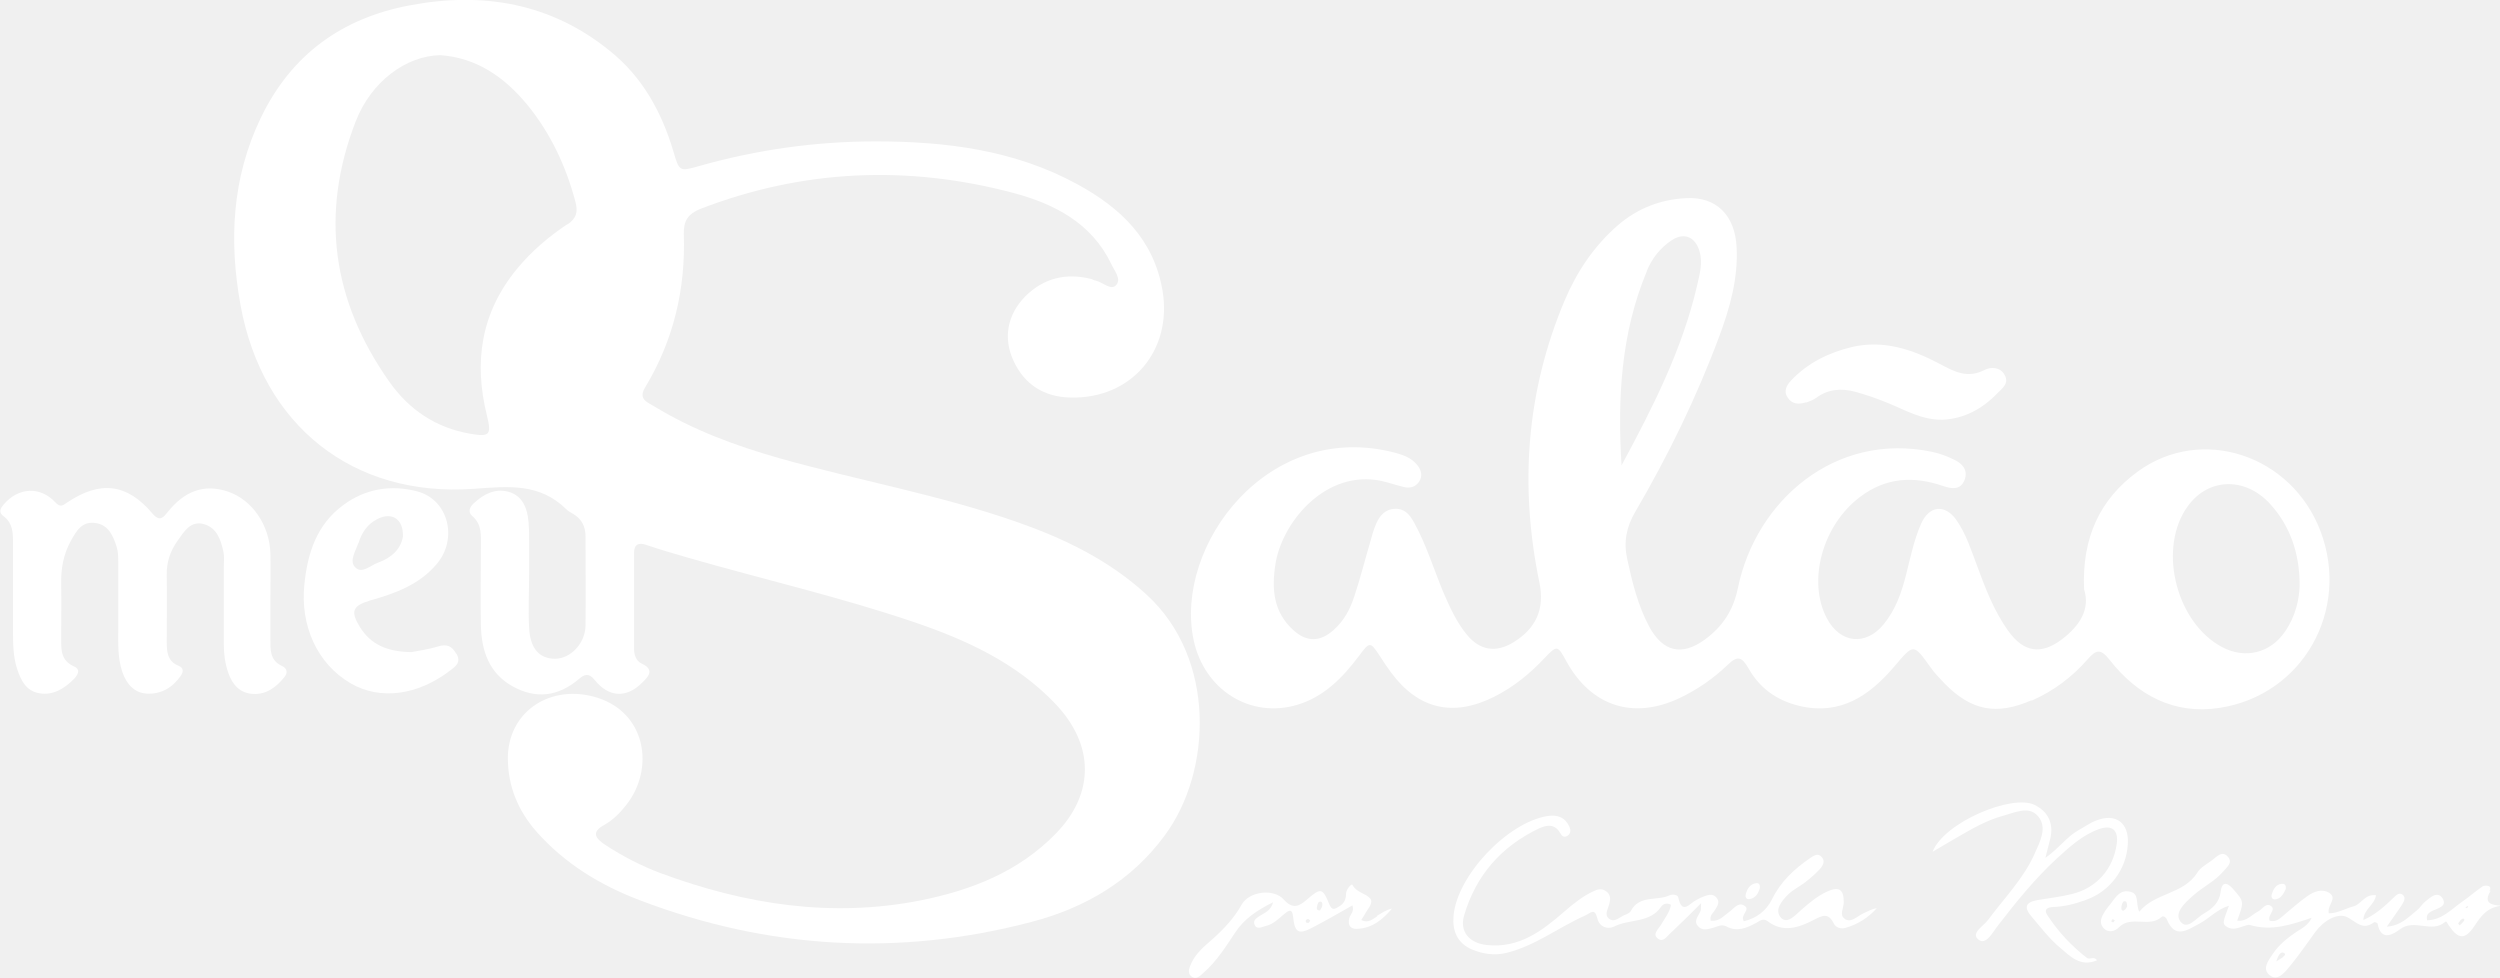
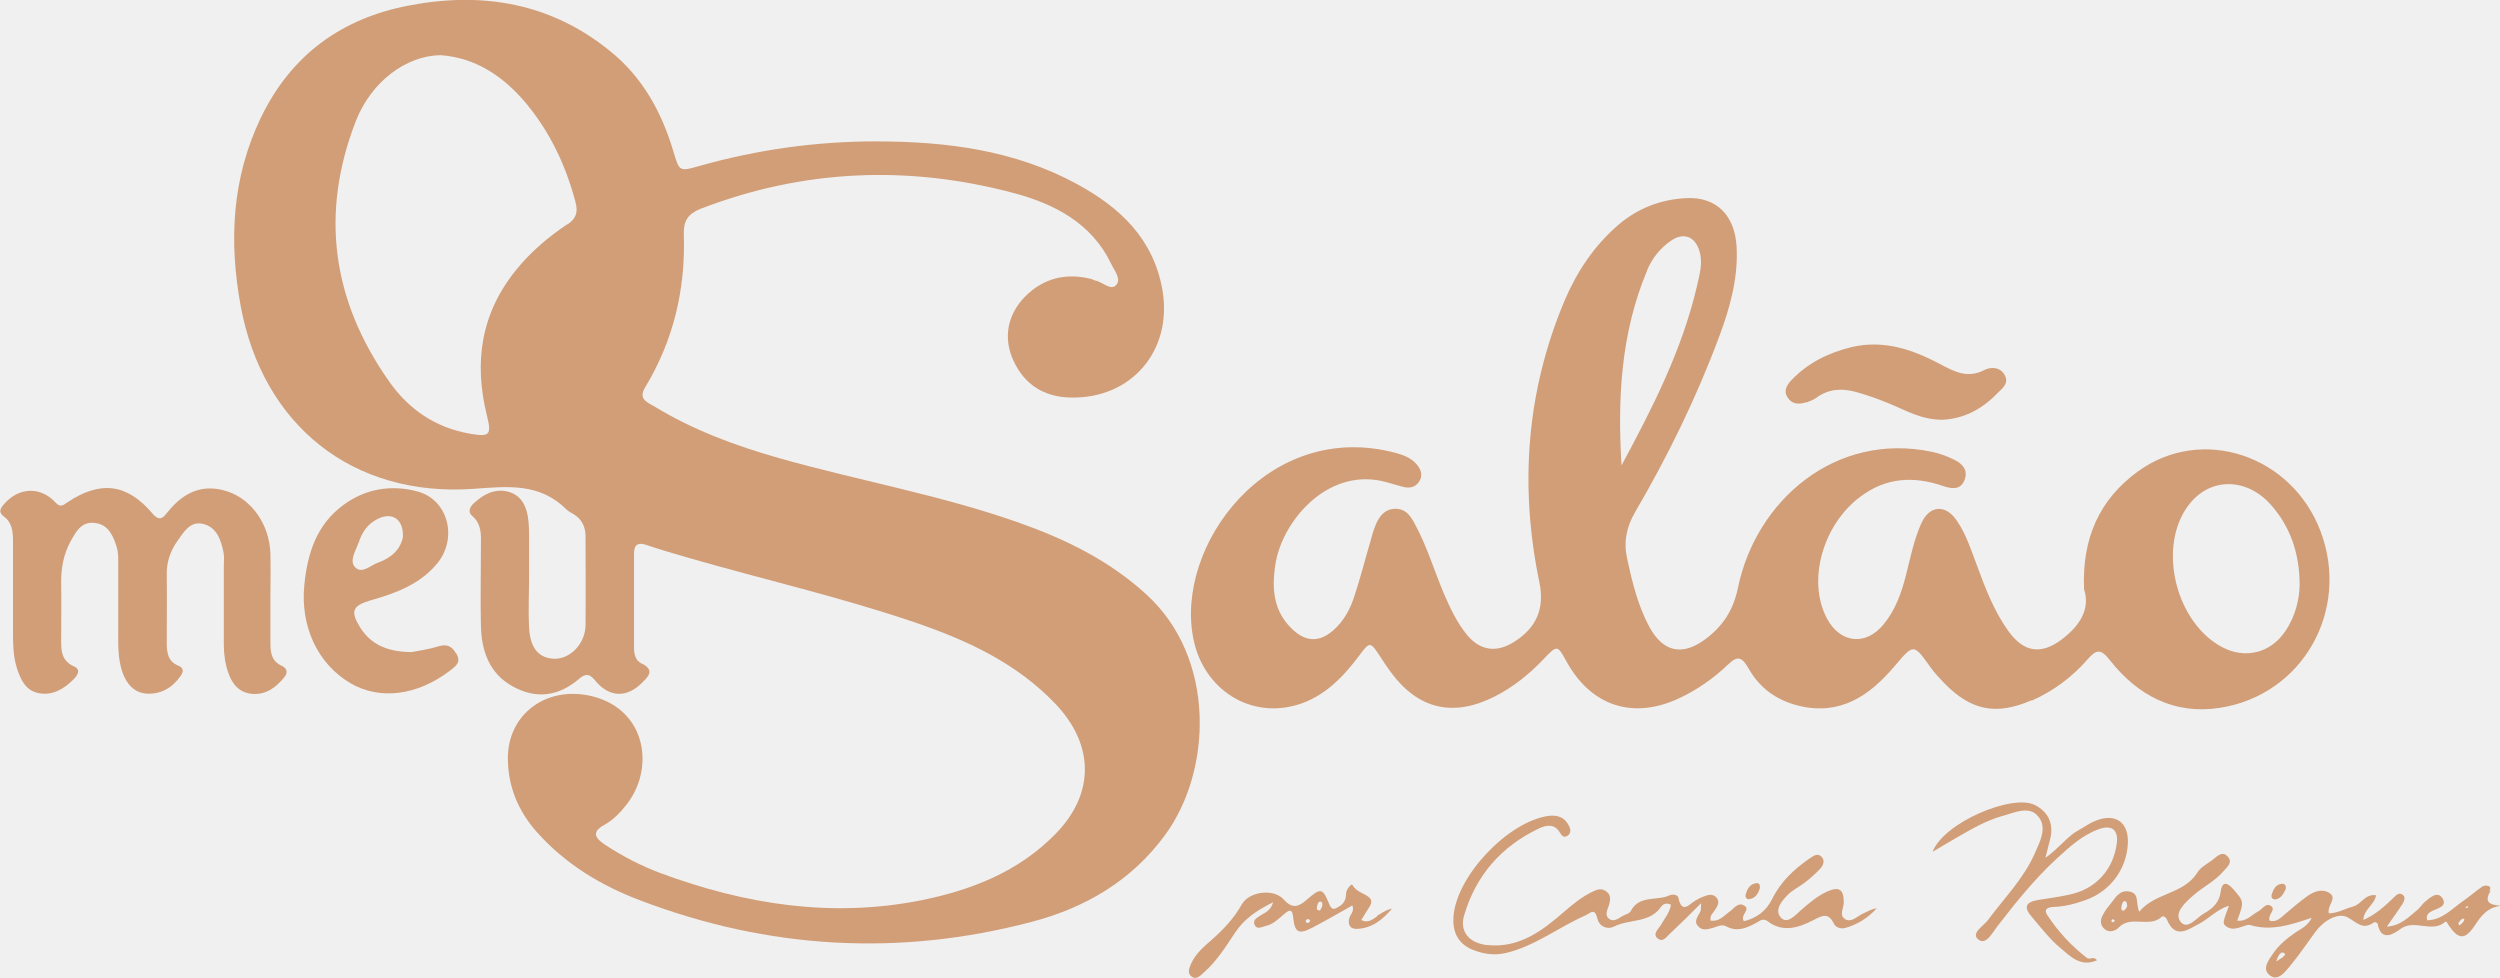
<svg xmlns="http://www.w3.org/2000/svg" id="Layer_2" width="78.86" height="30.85" viewBox="0 0 78.86 30.85">
  <defs>
-     <style>.cls-1{fill:#fff;}</style>
+     <style>.cls-1{fill:#d19e78;}</style>
  </defs>
  <g id="Layer_1-2">
    <g>
      <path class="cls-1" d="M8.86,20.99c-.35-.18-.33-.51-.33-.83v-1.25h0s0,0,0,0c0-.48,.01-.97,0-1.45-.03-.91-.58-1.69-1.33-1.95-.79-.27-1.4,.01-1.9,.63-.14,.17-.25,.34-.49,.06-.8-.95-1.65-1.05-2.69-.35-.14,.1-.22,.16-.37,0-.48-.52-1.17-.48-1.63,.06-.11,.13-.18,.25,0,.38,.28,.21,.29,.51,.29,.81,0,.92,0,1.84,0,2.76,0,.42,0,.84,.13,1.24,.12,.36,.28,.7,.71,.77,.43,.07,.78-.15,1.07-.44,.12-.12,.25-.31,.01-.41-.42-.19-.4-.54-.4-.89,0-.57,.01-1.14,0-1.71-.01-.48,.07-.93,.3-1.35,.18-.32,.35-.64,.79-.57,.41,.06,.55,.41,.66,.75,.05,.16,.05,.33,.05,.5,0,.7,0,1.4,0,2.11,0,.45-.02,.9,.13,1.34,.13,.37,.37,.66,.78,.68,.45,.02,.8-.19,1.06-.56,.09-.13,.1-.25-.07-.32-.35-.14-.37-.44-.37-.75,0-.7,.01-1.4,0-2.11-.01-.4,.11-.76,.34-1.08,.2-.28,.4-.64,.82-.53,.42,.11,.55,.5,.63,.89,.03,.14,.01,.3,.01,.45,0,.82,0,1.64,0,2.46,0,.31,.04,.6,.14,.89,.13,.38,.37,.65,.79,.67s.73-.22,.98-.53c.1-.12,.1-.26-.05-.34Z" />
      <path class="cls-1" d="M56.97,12.7c.11-.04,.22-.08,.32-.15,.38-.28,.79-.31,1.24-.19,.36,.1,.7,.22,1.04,.36,.54,.22,1.05,.53,1.71,.52h0c.66-.03,1.24-.33,1.72-.83,.16-.16,.39-.32,.23-.59-.14-.25-.44-.25-.63-.15-.54,.28-.96,.05-1.41-.19-.87-.46-1.78-.77-2.79-.53-.73,.18-1.38,.5-1.9,1.05-.14,.15-.25,.34-.11,.54,.14,.22,.36,.22,.58,.15Z" />
      <path class="cls-1" d="M58.19,28.98c-.18-.11-.03-.34-.03-.52,0-.41-.15-.51-.54-.33-.3,.14-.56,.36-.81,.58-.18,.16-.43,.45-.63,.24-.22-.24,.02-.53,.22-.73,.15-.15,.36-.25,.53-.38,.17-.13,.34-.28,.48-.43,.1-.11,.18-.27,.03-.4-.12-.11-.25,0-.36,.07-.49,.34-.91,.73-1.18,1.28-.19,.38-.49,.6-.89,.7-.14-.2,.24-.37,0-.5-.19-.11-.32,.11-.47,.21-.17,.12-.31,.31-.58,.27h0c-.03-.17,.07-.23,.12-.31,.08-.13,.19-.26,.07-.41-.13-.16-.31-.08-.46-.02-.06,.02-.12,.06-.18,.09-.2,.09-.45,.49-.57-.08-.02-.09-.18-.11-.27-.07-.4,.19-.96-.02-1.23,.5-.03,.06-.13,.1-.21,.13-.15,.07-.3,.23-.46,.12-.18-.12-.05-.31-.01-.46,.04-.15,.06-.3-.09-.41-.14-.11-.28-.07-.42,0-.34,.16-.62,.39-.9,.63-.7,.61-1.43,1.17-2.45,1.06-.55-.06-.86-.42-.72-.92,.37-1.27,1.17-2.19,2.37-2.76,.24-.11,.49-.15,.66,.14,.05,.09,.12,.17,.24,.09,.1-.07,.1-.18,.06-.27-.13-.3-.37-.4-.69-.35-1.27,.2-2.86,1.88-2.97,3.15-.04,.48,.12,.86,.58,1.06,.34,.14,.7,.2,1.08,.11,.91-.22,1.64-.8,2.47-1.17,.19-.08,.32-.28,.41,.09,.06,.25,.31,.35,.52,.25,.48-.25,1.13-.1,1.49-.63,.05-.07,.15-.14,.31-.06-.04,.24-.2,.43-.32,.64-.08,.13-.28,.29-.09,.43,.17,.13,.29-.09,.41-.19,.3-.28,.59-.57,.95-.93-.01,.16,0,.21-.02,.25-.06,.15-.22,.3-.09,.46,.14,.18,.33,.11,.51,.06,.13-.04,.25-.11,.39-.04,.35,.19,.65,.05,.95-.11,.11-.06,.21-.16,.36-.05,.48,.37,.98,.2,1.43-.03,.29-.15,.48-.26,.66,.11,.06,.12,.22,.17,.36,.13,.39-.11,.72-.32,.99-.62-.16,.02-.28,.1-.42,.16-.19,.08-.37,.31-.59,.18Z" />
      <path class="cls-1" d="M65.86,30.24c-.51-.39-.94-.85-1.29-1.39-.11-.18,.04-.23,.19-.24,.36-.01,.7-.1,1.03-.22,.77-.27,1.29-.97,1.33-1.77,.04-.66-.37-.98-.99-.74-.2,.07-.38,.21-.57,.31-.36,.2-.6,.56-1.04,.87,.07-.29,.12-.46,.16-.63,.1-.47-.08-.83-.5-1.04-.71-.35-2.86,.55-3.22,1.48h0c.35-.21,.58-.34,.8-.47,.45-.26,.9-.52,1.4-.66,.38-.1,.84-.34,1.13,.01,.3,.35,.06,.8-.11,1.18-.35,.79-.96,1.4-1.47,2.09-.14,.19-.56,.42-.3,.62,.24,.19,.45-.24,.61-.44,.57-.74,1.16-1.47,1.85-2.11,.41-.37,.81-.75,1.35-.94,.41-.14,.61,.04,.55,.47-.11,.79-.63,1.39-1.41,1.58-.36,.09-.72,.13-1.08,.19-.39,.07-.45,.23-.19,.53,.29,.34,.57,.71,.91,.99,.3,.25,.63,.61,1.15,.38-.11-.14-.22-.01-.31-.07Z" />
      <path class="cls-1" d="M55.51,28.03h0c.02-.11-.02-.19-.12-.17-.19,.03-.27,.17-.32,.34-.03,.1,.02,.18,.12,.16,.19-.03,.27-.18,.32-.33Z" />
      <path class="cls-1" d="M71.97,27.88c-.19,.02-.26,.18-.31,.33-.03,.1,.02,.17,.12,.16,.18-.03,.25-.18,.32-.32h0c.02-.11-.02-.18-.12-.17Z" />
      <path class="cls-1" d="M36.16,18.75h0c-1.17-1.07-2.56-1.75-4.04-2.27-2.47-.87-5.04-1.32-7.55-2.03-1.37-.39-2.7-.88-3.93-1.63-.21-.13-.52-.22-.29-.6,.9-1.49,1.28-3.11,1.22-4.84-.01-.41,.13-.63,.52-.79,3.24-1.25,6.55-1.39,9.89-.5,1.27,.34,2.45,.94,3.07,2.23,.1,.22,.34,.49,.15,.68-.16,.17-.42-.1-.64-.15-.05,0-.09-.04-.14-.05-.79-.2-1.5-.03-2.08,.55-.57,.58-.7,1.32-.37,2.03,.35,.76,.97,1.14,1.79,1.16,1.93,.05,3.23-1.48,2.91-3.38-.28-1.62-1.33-2.61-2.69-3.35-1.98-1.08-4.15-1.35-6.36-1.35-1.88,0-3.73,.26-5.54,.77-.66,.19-.65,.18-.84-.46-.37-1.24-.98-2.35-2.01-3.17C17.38,.1,15.23-.27,12.92,.17c-2.13,.4-3.73,1.55-4.69,3.54-.92,1.91-1.01,3.91-.64,5.93,.69,3.77,3.53,6.05,7.35,5.78,1.1-.08,2.08-.19,2.93,.65,.06,.06,.14,.1,.21,.14,.27,.16,.39,.4,.39,.71,0,.94,.01,1.87,0,2.81-.01,.57-.47,1.04-.95,1.05-.51,0-.8-.32-.83-.99-.03-.55,0-1.1,0-1.65h0c0-.37,0-.74,0-1.1,0-.25,0-.5-.04-.75-.06-.37-.24-.68-.62-.78-.42-.11-.78,.08-1.09,.37-.12,.11-.19,.27-.05,.39,.32,.27,.28,.62,.28,.97,0,.84-.02,1.67,0,2.51,.02,.78,.26,1.49,1,1.9,.74,.41,1.44,.32,2.09-.23,.16-.14,.31-.21,.5,.03,.44,.55,1,.58,1.49,.09,.18-.18,.43-.4-.01-.61-.18-.08-.24-.28-.24-.47,0-1,0-2.01,0-3.01,0-.27,.13-.35,.39-.26,.44,.15,.89,.28,1.34,.41,2.36,.68,4.76,1.23,7.09,2.02,1.65,.56,3.23,1.28,4.47,2.58,1.23,1.29,1.25,2.83,.01,4.1-1.17,1.2-2.66,1.78-4.25,2.1-2.82,.56-5.55,.13-8.22-.86-.61-.23-1.19-.53-1.74-.89-.28-.19-.48-.39-.01-.64,.25-.14,.48-.37,.66-.6,.93-1.15,.66-3-1.03-3.44-1.44-.37-2.71,.54-2.69,1.98,.01,.86,.32,1.62,.9,2.28,.9,1.02,2.03,1.7,3.27,2.17,4.04,1.54,8.17,1.78,12.35,.68,1.68-.44,3.15-1.29,4.21-2.74,1.48-2.01,1.62-5.57-.58-7.58ZM17.9,7.07h0c-.6,.4-1.14,.86-1.6,1.42-1.13,1.38-1.36,2.93-.94,4.62,.15,.61,.09,.68-.54,.57-1.08-.19-1.92-.76-2.54-1.64-1.8-2.55-2.19-5.29-1.06-8.21,.49-1.26,1.59-2.07,2.67-2.09,1.13,.08,2.01,.68,2.73,1.55,.74,.9,1.23,1.94,1.53,3.07,.09,.33,.03,.53-.25,.72Z" />
      <path class="cls-1" d="M64.09,22.1c.68-.3,1.27-.74,1.76-1.3,.27-.31,.41-.35,.7,.02,.87,1.11,2.03,1.73,3.46,1.51,2.63-.4,4.13-3.08,3.19-5.57h0c-.91-2.41-3.75-3.35-5.76-1.89-1.21,.88-1.77,2.1-1.7,3.72,.2,.62-.13,1.14-.69,1.57-.67,.51-1.22,.42-1.71-.27-.44-.62-.71-1.32-.97-2.03-.19-.5-.35-1.02-.66-1.46-.36-.51-.86-.45-1.11,.12-.23,.52-.34,1.08-.48,1.63-.14,.55-.33,1.09-.7,1.54-.56,.69-1.37,.61-1.79-.18-.63-1.18-.14-2.95,1.05-3.84,.81-.61,1.68-.66,2.61-.34,.27,.09,.55,.14,.68-.19,.12-.31-.07-.52-.33-.64-.22-.11-.46-.2-.71-.25-3.03-.63-5.54,1.53-6.11,4.3-.15,.72-.49,1.22-1.05,1.63-.72,.52-1.31,.38-1.74-.4-.36-.67-.54-1.4-.7-2.14-.12-.54-.03-1.01,.25-1.49,1.04-1.78,1.94-3.62,2.66-5.56,.33-.89,.59-1.81,.54-2.79-.05-1.01-.64-1.6-1.59-1.55-.81,.04-1.53,.32-2.15,.85-.76,.66-1.3,1.47-1.69,2.39-1.21,2.88-1.42,5.85-.79,8.89,.17,.82-.1,1.44-.82,1.88-.55,.34-1.06,.26-1.47-.24-.32-.39-.53-.85-.73-1.31-.31-.74-.54-1.51-.93-2.22-.14-.25-.29-.45-.61-.44-.31,.01-.48,.22-.59,.47-.09,.2-.14,.41-.2,.62-.16,.54-.3,1.1-.48,1.64-.13,.42-.33,.8-.67,1.1-.42,.37-.84,.38-1.26,0-.63-.57-.69-1.29-.57-2.07,.19-1.28,1.49-2.9,3.17-2.67,.3,.04,.58,.15,.87,.22,.2,.05,.37,.01,.49-.16,.13-.19,.07-.39-.07-.55-.17-.2-.4-.29-.65-.36-4.05-1.09-7.01,2.94-6.39,5.89,.33,1.58,1.79,2.5,3.28,2.05,.83-.25,1.42-.85,1.93-1.53,.35-.47,.36-.47,.67,0,.11,.17,.22,.34,.34,.5,.86,1.17,1.96,1.43,3.26,.78,.6-.3,1.12-.72,1.58-1.21,.41-.43,.42-.42,.7,.09,.78,1.42,2.11,1.85,3.57,1.16,.57-.27,1.07-.62,1.52-1.05,.32-.31,.45-.24,.66,.12,.35,.62,.89,1.01,1.61,1.18,1.29,.3,2.2-.33,2.97-1.23,.63-.74,.61-.75,1.15,0,.13,.19,.3,.36,.46,.53,.84,.85,1.63,1,2.73,.52Zm4.86-6.04c.63-.99,1.86-1.06,2.68-.14,.59,.66,.91,1.5,.91,2.54-.01,.42-.12,.97-.46,1.46h0c-.46,.68-1.26,.88-1.99,.49-1.41-.75-2.01-2.99-1.15-4.34Zm-17-7.52h0c.16-.39,.42-.72,.78-.96,.39-.26,.75-.11,.88,.35,.11,.37,0,.73-.08,1.09-.47,2.02-1.4,3.84-2.38,5.66-.13-2.1-.02-4.17,.8-6.13Z" />
      <path class="cls-1" d="M14.39,20.62c-.14-.25-.3-.31-.57-.23-.32,.1-.65,.14-.84,.18-.77-.01-1.28-.24-1.62-.78-.31-.5-.25-.68,.32-.85,.78-.22,1.53-.49,2.08-1.13,.7-.8,.39-2.05-.6-2.31-.83-.22-1.64-.08-2.33,.43-.84,.62-1.13,1.51-1.23,2.52-.13,1.28,.4,2.49,1.47,3.11,.92,.53,2.1,.38,3.13-.41,.18-.14,.35-.25,.2-.53h0Zm-3.08-3.49c.1-.33,.28-.6,.6-.76,.45-.23,.82,0,.8,.56-.07,.4-.37,.67-.79,.82-.23,.08-.51,.37-.72,.14-.19-.2,.02-.51,.1-.75h0Z" />
      <path class="cls-1" d="M78.52,28.12h0c.04-.06,.06-.14-.02-.17-.05-.02-.14-.02-.19,.01-.22,.15-.42,.33-.64,.48-.34,.24-.64,.58-1.11,.59-.04-.19,.06-.24,.17-.3,.17-.08,.47-.14,.32-.39-.16-.25-.39-.03-.55,.1-.1,.08-.17,.21-.28,.29-.26,.21-.49,.47-.93,.5,.19-.28,.35-.49,.49-.71,.06-.1,.12-.23-.01-.31-.1-.06-.19,.03-.26,.1-.28,.27-.57,.54-.96,.71,.01-.34,.35-.47,.4-.78-.35-.05-.46,.28-.71,.35-.26,.07-.51,.22-.78,.22-.06-.26,.28-.47,.02-.64-.23-.15-.49-.05-.7,.1-.23,.16-.44,.35-.66,.53-.16,.13-.3,.31-.53,.24-.06-.19,.2-.33,.06-.45-.17-.14-.28,.09-.42,.16-.21,.11-.37,.33-.66,.29,.23-.62,.21-.6-.13-1-.23-.26-.36-.18-.39,.08-.04,.35-.26,.54-.52,.69-.24,.13-.53,.55-.75,.26-.21-.28,.15-.6,.4-.82,.3-.27,.67-.44,.94-.75,.12-.14,.32-.29,.16-.47-.18-.22-.36,0-.51,.11-.16,.12-.36,.22-.46,.39-.44,.69-1.33,.62-1.83,1.23-.12-.27,.01-.56-.28-.63-.31-.08-.45,.15-.6,.35-.07,.09-.15,.18-.21,.28-.1,.16-.19,.34-.04,.51,.16,.18,.38,.1,.49-.02,.39-.39,.96,.03,1.35-.33,.05-.04,.13,.01,.16,.08,.26,.63,.64,.34,1.02,.14,.31-.16,.55-.45,.94-.57-.19,.51-.21,.56-.09,.65,.19,.14,.38,.05,.57-.01,.06-.02,.14-.05,.19-.03,.67,.2,1.29-.01,1.94-.23-.11,.24-.32,.34-.49,.45-.28,.19-.54,.4-.73,.68-.15,.22-.37,.5-.08,.7,.24,.17,.46-.12,.61-.3,.29-.35,.54-.72,.81-1.09,.26-.35,.71-.62,1.02-.45,.3,.17,.48,.41,.83,.15,.02-.01,.11,.02,.11,.05,.11,.59,.52,.31,.71,.17,.45-.34,1,.14,1.42-.23,.05-.04,.08,.07,.12,.12,.3,.44,.51,.45,.81,0,.2-.3,.39-.58,.85-.63-.38-.02-.57-.11-.34-.48Zm-11.86,.98h0s-.04-.02-.07-.04c.02-.02,.04-.05,.05-.07,.02,.01,.05,.03,.07,.04-.02,.02-.03,.06-.05,.06Zm.35-.38h0c-.1,.03-.1-.06-.09-.13,.01-.06,.04-.15,.08-.16,.09-.02,.09,.07,.1,.16-.02,.03-.05,.11-.1,.12Zm4.96,1.5s-.08,.05-.17,.11c.06-.19,.14-.31,.22-.28,.14,.05,0,.12-.04,.17Zm5.63-1.02s-.06-.06-.06-.07c.04-.05,.07-.11,.12-.14,.05-.03,.1,0,.06,.06h0c-.03,.05-.08,.09-.13,.14Zm.2-.55l-.03-.03s.04-.03,.07-.04c0,0,.02,.02,.02,.03-.02,.01-.04,.03-.06,.04Z" />
      <path class="cls-1" d="M43.45,28.9c-.14,.08-.28,.24-.51,.12,.06-.09,.1-.16,.14-.23,.08-.14,.25-.31,.14-.45-.15-.17-.43-.18-.56-.43-.02-.05-.2,.14-.2,.28,0,.19-.07,.32-.23,.41-.12,.07-.21,.14-.3-.08-.21-.52-.27-.52-.71-.14-.24,.21-.44,.31-.72,0-.31-.36-1.09-.27-1.33,.15-.24,.43-.57,.78-.93,1.1-.25,.22-.51,.43-.66,.75-.06,.14-.14,.31,0,.42,.15,.12,.28-.02,.39-.12,.41-.36,.69-.81,.99-1.26,.28-.43,.68-.7,1.2-.96-.08,.28-.27,.33-.42,.43-.1,.07-.22,.13-.17,.27,.07,.18,.23,.08,.35,.05,.24-.05,.4-.22,.58-.37,.1-.08,.26-.24,.29,.08,.05,.5,.17,.57,.61,.34,.42-.22,.84-.46,1.26-.7,.07,.2-.07,.28-.1,.41-.05,.22,.04,.34,.25,.33,.48-.02,.81-.3,1.1-.64-.19,.04-.34,.15-.49,.24h0Zm-2.18,.21h0c-.05,.01-.09-.01-.08-.07,0-.02,.04-.05,.07-.05s.04,.03,.07,.05c-.02,.02-.03,.06-.05,.07Zm.37-.39c-.1,0-.11-.05-.1-.1,.01-.06,.03-.15,.07-.17,.09-.04,.11,.05,.1,.11,0,.06-.05,.11-.07,.16Z" />
    </g>
  </g>
</svg>
